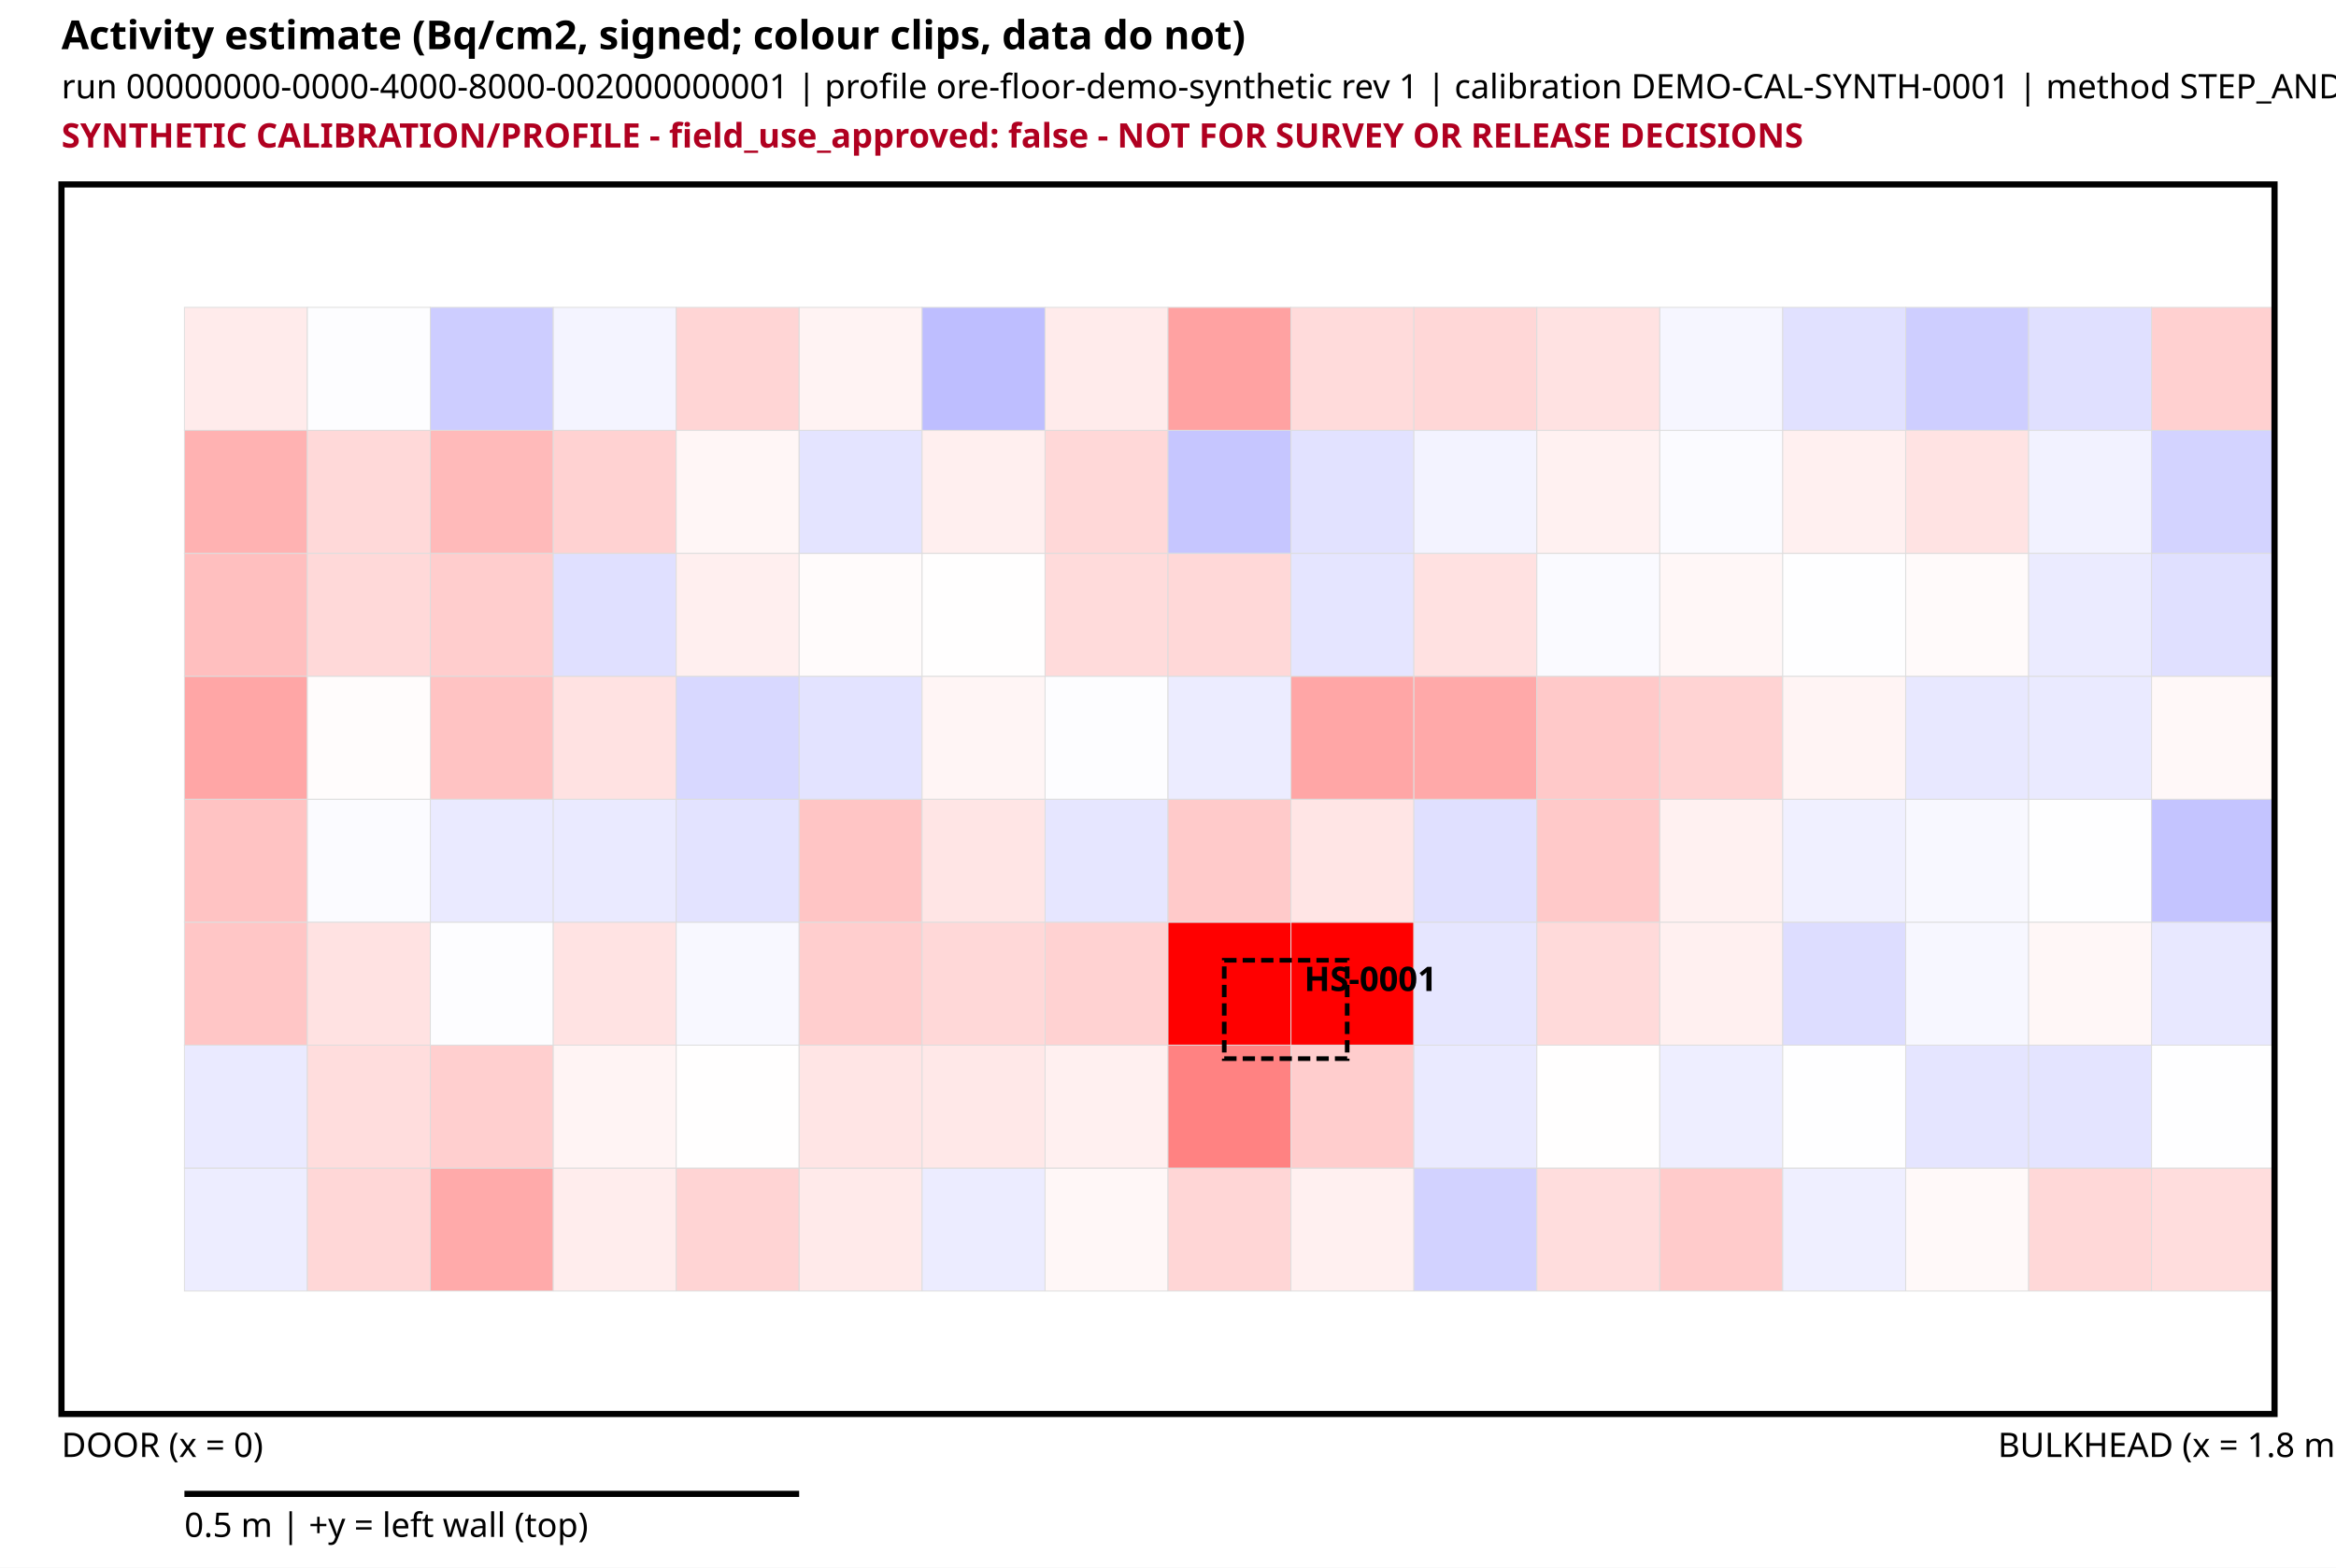
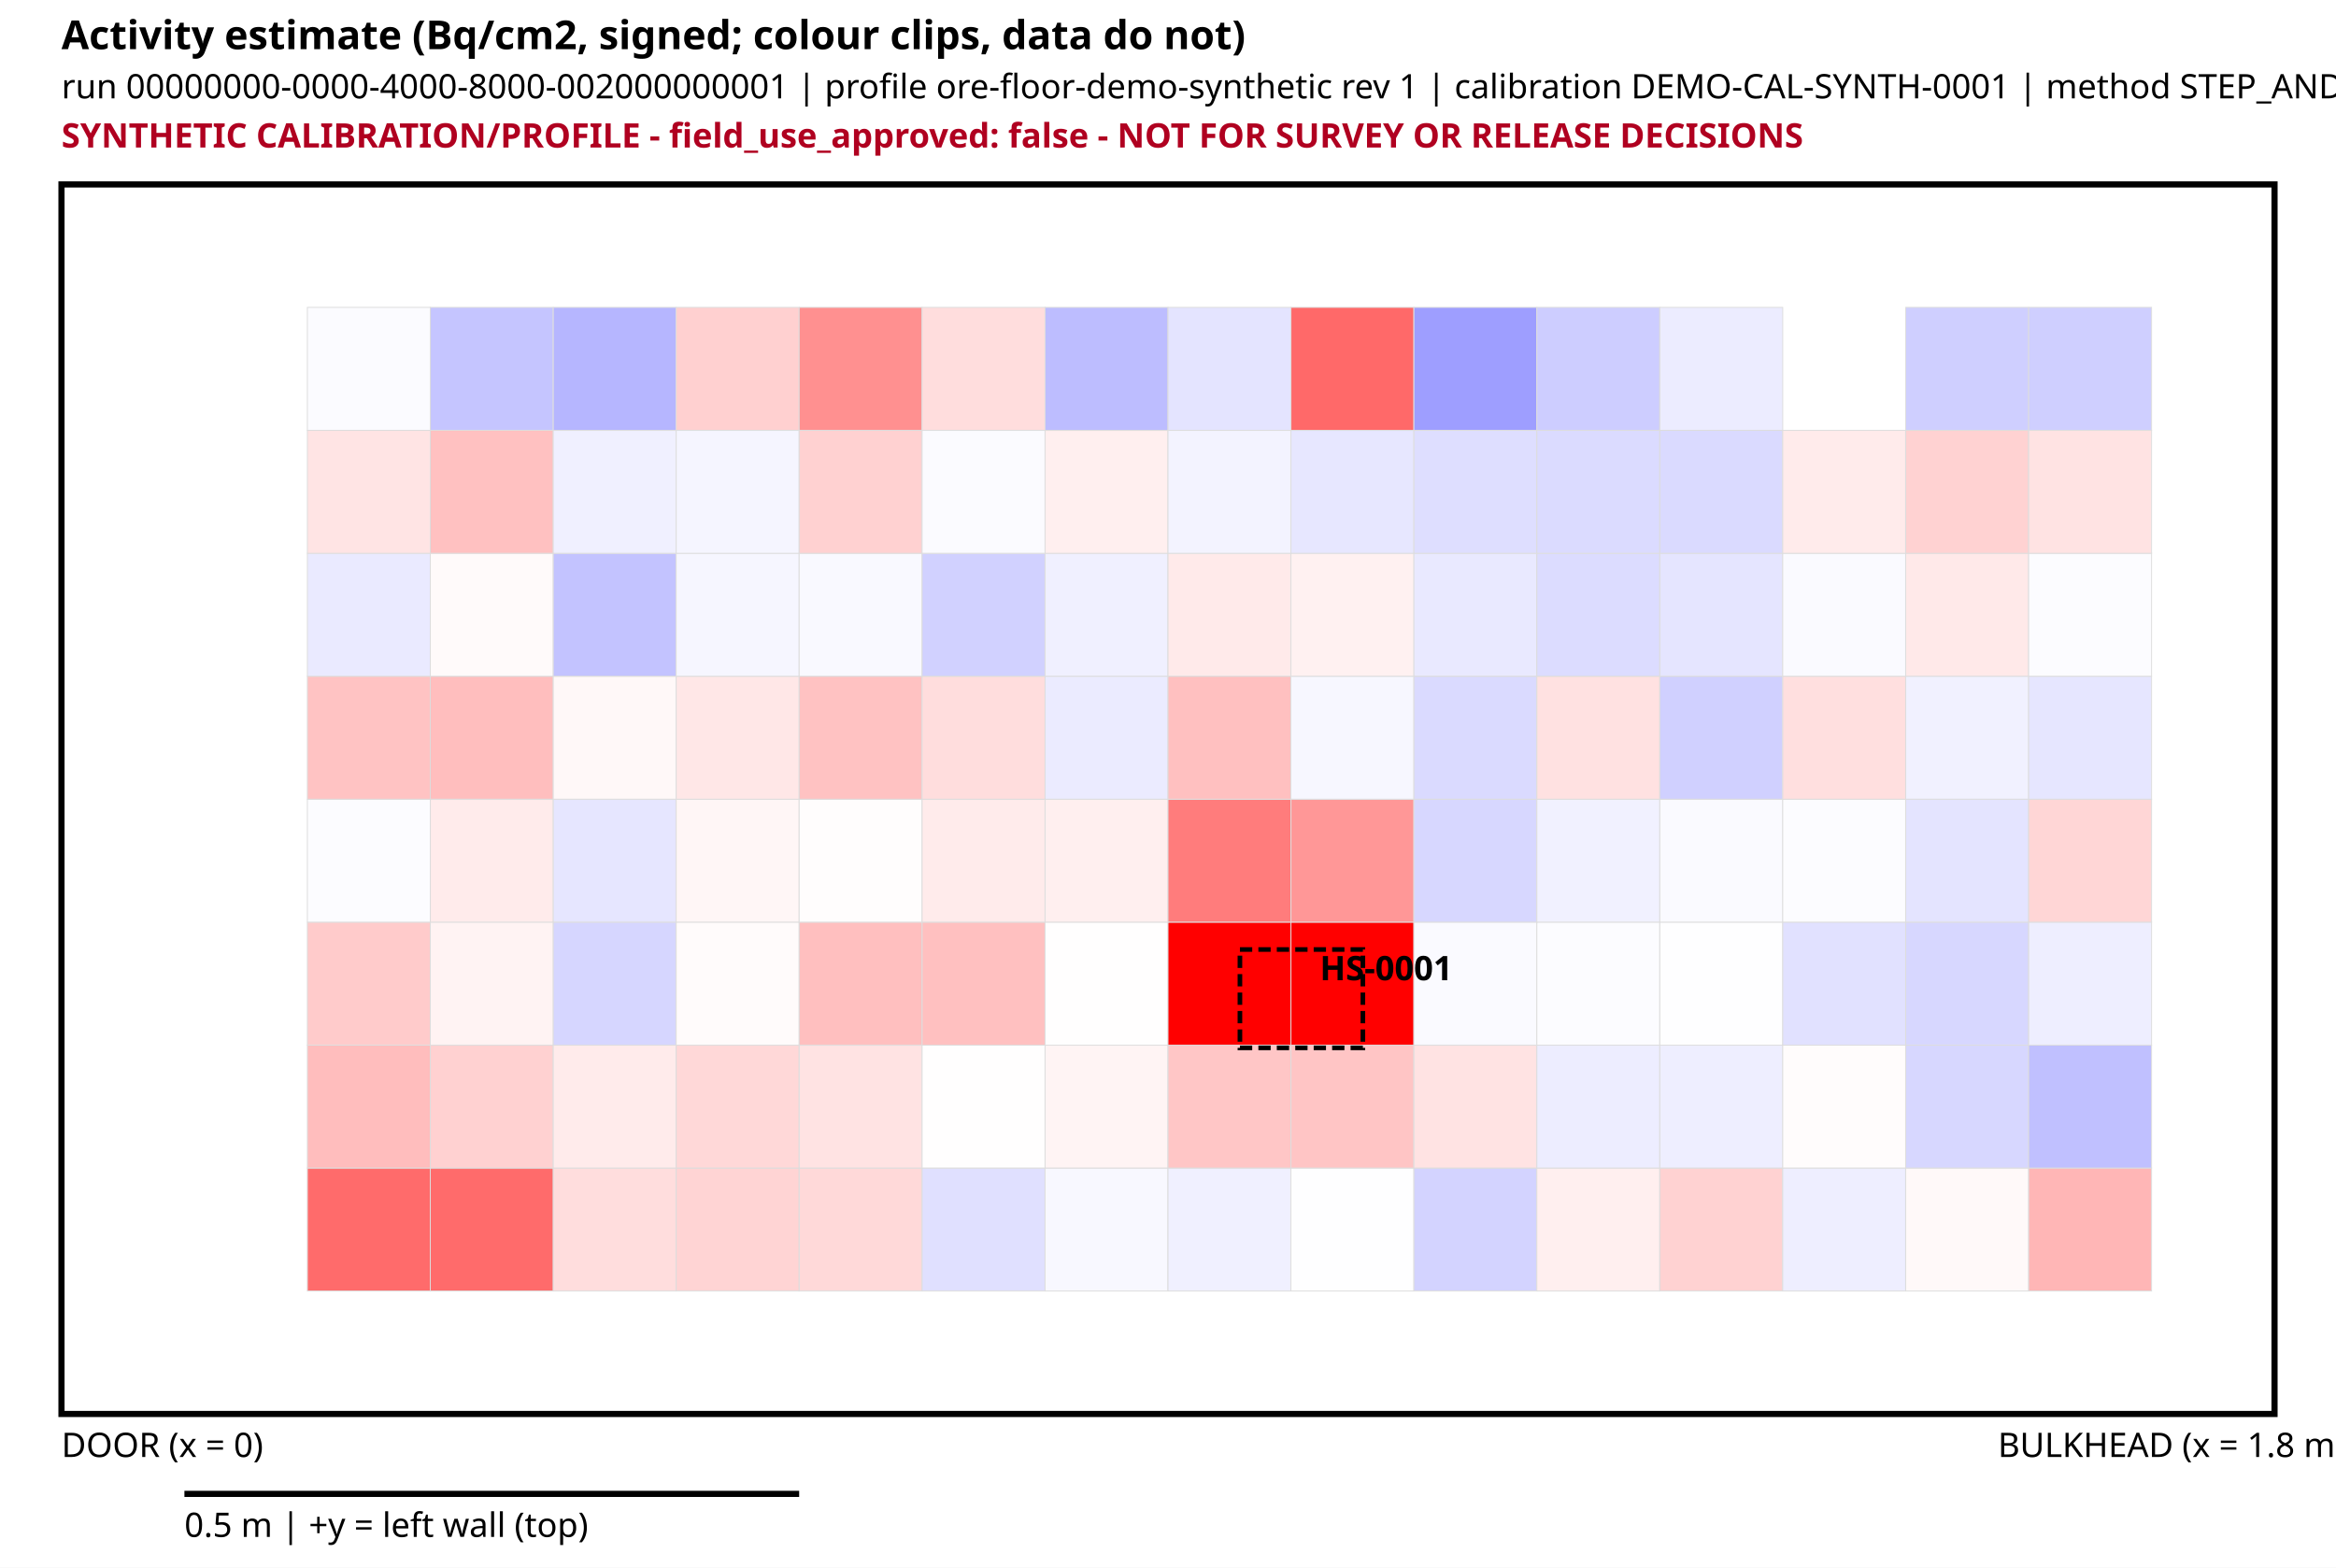
<svg xmlns="http://www.w3.org/2000/svg" width="760" height="510" viewBox="0 0 760 510" font-family="sans-serif" font-size="11">
  <defs>
    <pattern id="p-UNVISITED" width="8" height="8" patternUnits="userSpaceOnUse">
      <rect width="8" height="8" fill="#fff" />
      <path d="M0 8L8 0" stroke="#888" stroke-width="1" />
    </pattern>
    <pattern id="p-INVALID_DATA" width="8" height="8" patternUnits="userSpaceOnUse">
      <rect width="8" height="8" fill="#f6d5d5" />
      <path d="M0 0L8 8M0 8L8 0" stroke="#c83c3c" stroke-width="1" />
    </pattern>
    <pattern id="p-INSUFFICIENT_SENSITIVITY" width="6" height="6" patternUnits="userSpaceOnUse">
      <rect width="6" height="6" fill="#fdebc8" />
      <circle cx="3" cy="3" r="1.2" fill="#b9770e" />
    </pattern>
    <pattern id="p-BLOCKED" width="8" height="8" patternUnits="userSpaceOnUse">
      <rect width="8" height="8" fill="#e4dcf0" />
      <path d="M0 4H8" stroke="#785aa0" stroke-width="2" />
    </pattern>
    <pattern id="p-EXCLUDED" width="8" height="8" patternUnits="userSpaceOnUse">
      <rect width="8" height="8" fill="#5a5a5a" />
    </pattern>
    <pattern id="p-ACCEPTABLE" width="8" height="8" patternUnits="userSpaceOnUse">
      <rect width="8" height="8" fill="#2e8b57" />
    </pattern>
  </defs>
  <rect width="760" height="510" fill="#fff" />
  <text x="20" y="16" font-size="13" font-weight="bold">Activity estimate (Bq/cm2, signed; colour clips, data do not)</text>
  <text x="20" y="32">run 00000000-0000-4000-8000-002000000001 | profile ore-floor-demo-synthetic rev 1 | calibration DEMO-CAL-SYNTH-0001 | method STEP_AND_COUNT | map frame: origin door-threshold centre, +x to bulkhead, +y left</text>
  <text x="20" y="48" fill="#b00020" font-weight="bold">SYNTHETIC CALIBRATION/PROFILE - field_use_approved: false - NOT FOR SURVEY OR RELEASE DECISIONS</text>
-   <rect x="60.0" y="380.0" width="40.0" height="40.0" fill="rgb(237, 237, 255)" stroke="#ddd" stroke-width="0.3" />
-   <rect x="100.0" y="380.0" width="40.0" height="40.0" fill="rgb(255, 215, 215)" stroke="#ddd" stroke-width="0.3" />
-   <rect x="140.0" y="380.0" width="40.0" height="40.0" fill="rgb(255, 170, 170)" stroke="#ddd" stroke-width="0.3" />
-   <rect x="180.0" y="380.0" width="40.0" height="40.0" fill="rgb(255, 237, 237)" stroke="#ddd" stroke-width="0.3" />
+   <rect x="100.0" y="380.0" width="40.0" height="40.0" fill="rgb(255, 107, 107)" stroke="#ddd" stroke-width="0.3" />
+   <rect x="140.0" y="380.0" width="40.0" height="40.0" fill="rgb(255, 107, 107)" stroke="#ddd" stroke-width="0.3" />
+   <rect x="180.0" y="380.0" width="40.0" height="40.0" fill="rgb(255, 221, 221)" stroke="#ddd" stroke-width="0.3" />
  <rect x="220.0" y="380.0" width="40.0" height="40.0" fill="rgb(255, 212, 212)" stroke="#ddd" stroke-width="0.3" />
-   <rect x="260.0" y="380.0" width="40.0" height="40.0" fill="rgb(255, 234, 234)" stroke="#ddd" stroke-width="0.3" />
-   <rect x="300.0" y="380.0" width="40.0" height="40.0" fill="rgb(236, 236, 255)" stroke="#ddd" stroke-width="0.3" />
-   <rect x="340.0" y="380.0" width="40.0" height="40.0" fill="rgb(255, 247, 247)" stroke="#ddd" stroke-width="0.3" />
-   <rect x="380.0" y="380.0" width="40.0" height="40.0" fill="rgb(255, 214, 214)" stroke="#ddd" stroke-width="0.3" />
-   <rect x="420.0" y="380.0" width="40.0" height="40.0" fill="rgb(255, 240, 240)" stroke="#ddd" stroke-width="0.3" />
-   <rect x="460.0" y="380.0" width="40.0" height="40.0" fill="rgb(210, 210, 255)" stroke="#ddd" stroke-width="0.3" />
-   <rect x="500.0" y="380.0" width="40.0" height="40.0" fill="rgb(255, 221, 221)" stroke="#ddd" stroke-width="0.3" />
-   <rect x="540.0" y="380.0" width="40.0" height="40.0" fill="rgb(255, 203, 203)" stroke="#ddd" stroke-width="0.3" />
-   <rect x="580.0" y="380.0" width="40.0" height="40.0" fill="rgb(239, 239, 255)" stroke="#ddd" stroke-width="0.3" />
+   <rect x="260.0" y="380.0" width="40.0" height="40.0" fill="rgb(255, 217, 217)" stroke="#ddd" stroke-width="0.3" />
+   <rect x="300.0" y="380.0" width="40.0" height="40.0" fill="rgb(224, 224, 255)" stroke="#ddd" stroke-width="0.3" />
+   <rect x="340.0" y="380.0" width="40.0" height="40.0" fill="rgb(248, 248, 255)" stroke="#ddd" stroke-width="0.3" />
+   <rect x="380.0" y="380.0" width="40.0" height="40.0" fill="rgb(240, 240, 255)" stroke="#ddd" stroke-width="0.3" />
+   <rect x="420.0" y="380.0" width="40.0" height="40.0" fill="rgb(254, 254, 255)" stroke="#ddd" stroke-width="0.3" />
+   <rect x="460.0" y="380.0" width="40.0" height="40.0" fill="rgb(211, 211, 255)" stroke="#ddd" stroke-width="0.3" />
+   <rect x="500.0" y="380.0" width="40.0" height="40.0" fill="rgb(255, 239, 239)" stroke="#ddd" stroke-width="0.3" />
+   <rect x="540.0" y="380.0" width="40.0" height="40.0" fill="rgb(255, 210, 210)" stroke="#ddd" stroke-width="0.3" />
+   <rect x="580.0" y="380.0" width="40.0" height="40.0" fill="rgb(238, 238, 255)" stroke="#ddd" stroke-width="0.3" />
  <rect x="620.0" y="380.0" width="40.0" height="40.0" fill="rgb(255, 249, 249)" stroke="#ddd" stroke-width="0.3" />
-   <rect x="660.0" y="380.0" width="40.0" height="40.0" fill="rgb(255, 216, 216)" stroke="#ddd" stroke-width="0.3" />
-   <rect x="700.0" y="380.0" width="40.0" height="40.0" fill="rgb(255, 221, 221)" stroke="#ddd" stroke-width="0.3" />
-   <rect x="60.0" y="340.0" width="40.0" height="40.0" fill="rgb(234, 234, 255)" stroke="#ddd" stroke-width="0.3" />
-   <rect x="100.0" y="340.0" width="40.0" height="40.0" fill="rgb(255, 221, 221)" stroke="#ddd" stroke-width="0.3" />
-   <rect x="140.0" y="340.0" width="40.0" height="40.0" fill="rgb(255, 207, 207)" stroke="#ddd" stroke-width="0.3" />
-   <rect x="180.0" y="340.0" width="40.0" height="40.0" fill="rgb(255, 244, 244)" stroke="#ddd" stroke-width="0.3" />
-   <rect x="220.0" y="340.0" width="40.0" height="40.0" fill="rgb(255, 254, 254)" stroke="#ddd" stroke-width="0.3" />
-   <rect x="260.0" y="340.0" width="40.0" height="40.0" fill="rgb(255, 229, 229)" stroke="#ddd" stroke-width="0.3" />
-   <rect x="300.0" y="340.0" width="40.0" height="40.0" fill="rgb(255, 232, 232)" stroke="#ddd" stroke-width="0.3" />
-   <rect x="340.0" y="340.0" width="40.0" height="40.0" fill="rgb(255, 240, 240)" stroke="#ddd" stroke-width="0.3" />
-   <rect x="380.0" y="340.0" width="40.0" height="40.0" fill="rgb(255, 130, 130)" stroke="#ddd" stroke-width="0.3" />
-   <rect x="420.0" y="340.0" width="40.0" height="40.0" fill="rgb(255, 205, 205)" stroke="#ddd" stroke-width="0.3" />
-   <rect x="460.0" y="340.0" width="40.0" height="40.0" fill="rgb(234, 234, 255)" stroke="#ddd" stroke-width="0.3" />
-   <rect x="500.0" y="340.0" width="40.0" height="40.0" fill="rgb(255, 254, 254)" stroke="#ddd" stroke-width="0.3" />
+   <rect x="660.0" y="380.0" width="40.0" height="40.0" fill="rgb(255, 182, 182)" stroke="#ddd" stroke-width="0.3" />
+   <rect x="100.0" y="340.0" width="40.0" height="40.0" fill="rgb(255, 189, 189)" stroke="#ddd" stroke-width="0.3" />
+   <rect x="140.0" y="340.0" width="40.0" height="40.0" fill="rgb(255, 209, 209)" stroke="#ddd" stroke-width="0.3" />
+   <rect x="180.0" y="340.0" width="40.0" height="40.0" fill="rgb(255, 235, 235)" stroke="#ddd" stroke-width="0.3" />
+   <rect x="220.0" y="340.0" width="40.0" height="40.0" fill="rgb(255, 216, 216)" stroke="#ddd" stroke-width="0.3" />
+   <rect x="260.0" y="340.0" width="40.0" height="40.0" fill="rgb(255, 227, 227)" stroke="#ddd" stroke-width="0.3" />
+   <rect x="300.0" y="340.0" width="40.0" height="40.0" fill="rgb(255, 254, 254)" stroke="#ddd" stroke-width="0.3" />
+   <rect x="340.0" y="340.0" width="40.0" height="40.0" fill="rgb(255, 244, 244)" stroke="#ddd" stroke-width="0.3" />
+   <rect x="380.0" y="340.0" width="40.0" height="40.0" fill="rgb(255, 198, 198)" stroke="#ddd" stroke-width="0.3" />
+   <rect x="420.0" y="340.0" width="40.0" height="40.0" fill="rgb(255, 197, 197)" stroke="#ddd" stroke-width="0.3" />
+   <rect x="460.0" y="340.0" width="40.0" height="40.0" fill="rgb(255, 227, 227)" stroke="#ddd" stroke-width="0.3" />
+   <rect x="500.0" y="340.0" width="40.0" height="40.0" fill="rgb(237, 237, 255)" stroke="#ddd" stroke-width="0.3" />
  <rect x="540.0" y="340.0" width="40.0" height="40.0" fill="rgb(238, 238, 255)" stroke="#ddd" stroke-width="0.3" />
-   <rect x="580.0" y="340.0" width="40.0" height="40.0" fill="rgb(254, 254, 255)" stroke="#ddd" stroke-width="0.3" />
-   <rect x="620.0" y="340.0" width="40.0" height="40.0" fill="rgb(229, 229, 255)" stroke="#ddd" stroke-width="0.3" />
-   <rect x="660.0" y="340.0" width="40.0" height="40.0" fill="rgb(228, 228, 255)" stroke="#ddd" stroke-width="0.3" />
-   <rect x="700.0" y="340.0" width="40.0" height="40.0" fill="rgb(254, 254, 255)" stroke="#ddd" stroke-width="0.3" />
-   <rect x="60.0" y="300.0" width="40.0" height="40.0" fill="rgb(255, 198, 198)" stroke="#ddd" stroke-width="0.3" />
-   <rect x="100.0" y="300.0" width="40.0" height="40.0" fill="rgb(255, 226, 226)" stroke="#ddd" stroke-width="0.3" />
-   <rect x="140.0" y="300.0" width="40.0" height="40.0" fill="rgb(253, 253, 255)" stroke="#ddd" stroke-width="0.3" />
-   <rect x="180.0" y="300.0" width="40.0" height="40.0" fill="rgb(255, 227, 227)" stroke="#ddd" stroke-width="0.3" />
-   <rect x="220.0" y="300.0" width="40.0" height="40.0" fill="rgb(248, 248, 255)" stroke="#ddd" stroke-width="0.3" />
-   <rect x="260.0" y="300.0" width="40.0" height="40.0" fill="rgb(255, 206, 206)" stroke="#ddd" stroke-width="0.3" />
-   <rect x="300.0" y="300.0" width="40.0" height="40.0" fill="rgb(255, 216, 216)" stroke="#ddd" stroke-width="0.3" />
-   <rect x="340.0" y="300.0" width="40.0" height="40.0" fill="rgb(255, 210, 210)" stroke="#ddd" stroke-width="0.3" />
+   <rect x="580.0" y="340.0" width="40.0" height="40.0" fill="rgb(255, 252, 252)" stroke="#ddd" stroke-width="0.3" />
+   <rect x="620.0" y="340.0" width="40.0" height="40.0" fill="rgb(215, 215, 255)" stroke="#ddd" stroke-width="0.3" />
+   <rect x="660.0" y="340.0" width="40.0" height="40.0" fill="rgb(192, 192, 255)" stroke="#ddd" stroke-width="0.3" />
+   <rect x="100.0" y="300.0" width="40.0" height="40.0" fill="rgb(255, 203, 203)" stroke="#ddd" stroke-width="0.3" />
+   <rect x="140.0" y="300.0" width="40.0" height="40.0" fill="rgb(255, 243, 243)" stroke="#ddd" stroke-width="0.3" />
+   <rect x="180.0" y="300.0" width="40.0" height="40.0" fill="rgb(214, 214, 255)" stroke="#ddd" stroke-width="0.3" />
+   <rect x="220.0" y="300.0" width="40.0" height="40.0" fill="rgb(255, 251, 251)" stroke="#ddd" stroke-width="0.3" />
+   <rect x="260.0" y="300.0" width="40.0" height="40.0" fill="rgb(255, 191, 191)" stroke="#ddd" stroke-width="0.3" />
+   <rect x="300.0" y="300.0" width="40.0" height="40.0" fill="rgb(255, 192, 192)" stroke="#ddd" stroke-width="0.3" />
+   <rect x="340.0" y="300.0" width="40.0" height="40.0" fill="rgb(255, 254, 254)" stroke="#ddd" stroke-width="0.3" />
  <rect x="380.0" y="300.0" width="40.0" height="40.0" fill="rgb(255, 0, 0)" stroke="#ddd" stroke-width="0.3" />
  <rect x="420.0" y="300.0" width="40.0" height="40.0" fill="rgb(255, 0, 0)" stroke="#ddd" stroke-width="0.3" />
-   <rect x="460.0" y="300.0" width="40.0" height="40.0" fill="rgb(230, 230, 255)" stroke="#ddd" stroke-width="0.3" />
-   <rect x="500.0" y="300.0" width="40.0" height="40.0" fill="rgb(255, 218, 218)" stroke="#ddd" stroke-width="0.3" />
-   <rect x="540.0" y="300.0" width="40.0" height="40.0" fill="rgb(255, 240, 240)" stroke="#ddd" stroke-width="0.3" />
-   <rect x="580.0" y="300.0" width="40.0" height="40.0" fill="rgb(221, 221, 255)" stroke="#ddd" stroke-width="0.3" />
-   <rect x="620.0" y="300.0" width="40.0" height="40.0" fill="rgb(247, 247, 255)" stroke="#ddd" stroke-width="0.3" />
-   <rect x="660.0" y="300.0" width="40.0" height="40.0" fill="rgb(255, 247, 247)" stroke="#ddd" stroke-width="0.3" />
-   <rect x="700.0" y="300.0" width="40.0" height="40.0" fill="rgb(232, 232, 255)" stroke="#ddd" stroke-width="0.3" />
-   <rect x="60.0" y="260.0" width="40.0" height="40.0" fill="rgb(255, 195, 195)" stroke="#ddd" stroke-width="0.3" />
-   <rect x="100.0" y="260.0" width="40.0" height="40.0" fill="rgb(251, 251, 255)" stroke="#ddd" stroke-width="0.3" />
-   <rect x="140.0" y="260.0" width="40.0" height="40.0" fill="rgb(234, 234, 255)" stroke="#ddd" stroke-width="0.3" />
-   <rect x="180.0" y="260.0" width="40.0" height="40.0" fill="rgb(234, 234, 255)" stroke="#ddd" stroke-width="0.3" />
-   <rect x="220.0" y="260.0" width="40.0" height="40.0" fill="rgb(227, 227, 255)" stroke="#ddd" stroke-width="0.3" />
-   <rect x="260.0" y="260.0" width="40.0" height="40.0" fill="rgb(255, 197, 197)" stroke="#ddd" stroke-width="0.3" />
-   <rect x="300.0" y="260.0" width="40.0" height="40.0" fill="rgb(255, 229, 229)" stroke="#ddd" stroke-width="0.3" />
-   <rect x="340.0" y="260.0" width="40.0" height="40.0" fill="rgb(230, 230, 255)" stroke="#ddd" stroke-width="0.3" />
-   <rect x="380.0" y="260.0" width="40.0" height="40.0" fill="rgb(255, 202, 202)" stroke="#ddd" stroke-width="0.3" />
-   <rect x="420.0" y="260.0" width="40.0" height="40.0" fill="rgb(255, 229, 229)" stroke="#ddd" stroke-width="0.3" />
-   <rect x="460.0" y="260.0" width="40.0" height="40.0" fill="rgb(224, 224, 255)" stroke="#ddd" stroke-width="0.3" />
-   <rect x="500.0" y="260.0" width="40.0" height="40.0" fill="rgb(255, 201, 201)" stroke="#ddd" stroke-width="0.3" />
-   <rect x="540.0" y="260.0" width="40.0" height="40.0" fill="rgb(255, 241, 241)" stroke="#ddd" stroke-width="0.3" />
-   <rect x="580.0" y="260.0" width="40.0" height="40.0" fill="rgb(240, 240, 255)" stroke="#ddd" stroke-width="0.3" />
-   <rect x="620.0" y="260.0" width="40.0" height="40.0" fill="rgb(248, 248, 255)" stroke="#ddd" stroke-width="0.3" />
-   <rect x="660.0" y="260.0" width="40.0" height="40.0" fill="rgb(254, 254, 255)" stroke="#ddd" stroke-width="0.3" />
-   <rect x="700.0" y="260.0" width="40.0" height="40.0" fill="rgb(196, 196, 255)" stroke="#ddd" stroke-width="0.3" />
-   <rect x="60.0" y="220.0" width="40.0" height="40.0" fill="rgb(255, 166, 166)" stroke="#ddd" stroke-width="0.3" />
-   <rect x="100.0" y="220.0" width="40.0" height="40.0" fill="rgb(255, 252, 252)" stroke="#ddd" stroke-width="0.3" />
-   <rect x="140.0" y="220.0" width="40.0" height="40.0" fill="rgb(255, 195, 195)" stroke="#ddd" stroke-width="0.3" />
-   <rect x="180.0" y="220.0" width="40.0" height="40.0" fill="rgb(255, 226, 226)" stroke="#ddd" stroke-width="0.3" />
-   <rect x="220.0" y="220.0" width="40.0" height="40.0" fill="rgb(216, 216, 255)" stroke="#ddd" stroke-width="0.3" />
-   <rect x="260.0" y="220.0" width="40.0" height="40.0" fill="rgb(227, 227, 255)" stroke="#ddd" stroke-width="0.3" />
-   <rect x="300.0" y="220.0" width="40.0" height="40.0" fill="rgb(255, 245, 245)" stroke="#ddd" stroke-width="0.3" />
-   <rect x="340.0" y="220.0" width="40.0" height="40.0" fill="rgb(253, 253, 255)" stroke="#ddd" stroke-width="0.3" />
-   <rect x="380.0" y="220.0" width="40.0" height="40.0" fill="rgb(236, 236, 255)" stroke="#ddd" stroke-width="0.3" />
-   <rect x="420.0" y="220.0" width="40.0" height="40.0" fill="rgb(255, 166, 166)" stroke="#ddd" stroke-width="0.3" />
-   <rect x="460.0" y="220.0" width="40.0" height="40.0" fill="rgb(255, 169, 169)" stroke="#ddd" stroke-width="0.3" />
-   <rect x="500.0" y="220.0" width="40.0" height="40.0" fill="rgb(255, 201, 201)" stroke="#ddd" stroke-width="0.3" />
-   <rect x="540.0" y="220.0" width="40.0" height="40.0" fill="rgb(255, 211, 211)" stroke="#ddd" stroke-width="0.3" />
-   <rect x="580.0" y="220.0" width="40.0" height="40.0" fill="rgb(255, 244, 244)" stroke="#ddd" stroke-width="0.3" />
-   <rect x="620.0" y="220.0" width="40.0" height="40.0" fill="rgb(232, 232, 255)" stroke="#ddd" stroke-width="0.3" />
-   <rect x="660.0" y="220.0" width="40.0" height="40.0" fill="rgb(234, 234, 255)" stroke="#ddd" stroke-width="0.3" />
-   <rect x="700.0" y="220.0" width="40.0" height="40.0" fill="rgb(255, 248, 248)" stroke="#ddd" stroke-width="0.3" />
-   <rect x="60.0" y="180.0" width="40.0" height="40.0" fill="rgb(255, 191, 191)" stroke="#ddd" stroke-width="0.3" />
-   <rect x="100.0" y="180.0" width="40.0" height="40.0" fill="rgb(255, 217, 217)" stroke="#ddd" stroke-width="0.3" />
-   <rect x="140.0" y="180.0" width="40.0" height="40.0" fill="rgb(255, 205, 205)" stroke="#ddd" stroke-width="0.3" />
-   <rect x="180.0" y="180.0" width="40.0" height="40.0" fill="rgb(224, 224, 255)" stroke="#ddd" stroke-width="0.3" />
-   <rect x="220.0" y="180.0" width="40.0" height="40.0" fill="rgb(255, 239, 239)" stroke="#ddd" stroke-width="0.3" />
-   <rect x="260.0" y="180.0" width="40.0" height="40.0" fill="rgb(255, 251, 251)" stroke="#ddd" stroke-width="0.3" />
-   <rect x="300.0" y="180.0" width="40.0" height="40.0" fill="rgb(255, 254, 254)" stroke="#ddd" stroke-width="0.3" />
-   <rect x="340.0" y="180.0" width="40.0" height="40.0" fill="rgb(255, 219, 219)" stroke="#ddd" stroke-width="0.3" />
-   <rect x="380.0" y="180.0" width="40.0" height="40.0" fill="rgb(255, 216, 216)" stroke="#ddd" stroke-width="0.3" />
-   <rect x="420.0" y="180.0" width="40.0" height="40.0" fill="rgb(229, 229, 255)" stroke="#ddd" stroke-width="0.3" />
-   <rect x="460.0" y="180.0" width="40.0" height="40.0" fill="rgb(255, 225, 225)" stroke="#ddd" stroke-width="0.3" />
-   <rect x="500.0" y="180.0" width="40.0" height="40.0" fill="rgb(250, 250, 255)" stroke="#ddd" stroke-width="0.3" />
-   <rect x="540.0" y="180.0" width="40.0" height="40.0" fill="rgb(255, 247, 247)" stroke="#ddd" stroke-width="0.3" />
-   <rect x="580.0" y="180.0" width="40.0" height="40.0" fill="rgb(254, 254, 255)" stroke="#ddd" stroke-width="0.3" />
-   <rect x="620.0" y="180.0" width="40.0" height="40.0" fill="rgb(255, 250, 250)" stroke="#ddd" stroke-width="0.3" />
-   <rect x="660.0" y="180.0" width="40.0" height="40.0" fill="rgb(235, 235, 255)" stroke="#ddd" stroke-width="0.3" />
-   <rect x="700.0" y="180.0" width="40.0" height="40.0" fill="rgb(224, 224, 255)" stroke="#ddd" stroke-width="0.3" />
-   <rect x="60.0" y="140.0" width="40.0" height="40.0" fill="rgb(255, 178, 178)" stroke="#ddd" stroke-width="0.3" />
-   <rect x="100.0" y="140.0" width="40.0" height="40.0" fill="rgb(255, 217, 217)" stroke="#ddd" stroke-width="0.3" />
-   <rect x="140.0" y="140.0" width="40.0" height="40.0" fill="rgb(255, 186, 186)" stroke="#ddd" stroke-width="0.3" />
-   <rect x="180.0" y="140.0" width="40.0" height="40.0" fill="rgb(255, 210, 210)" stroke="#ddd" stroke-width="0.3" />
-   <rect x="220.0" y="140.0" width="40.0" height="40.0" fill="rgb(255, 246, 246)" stroke="#ddd" stroke-width="0.3" />
-   <rect x="260.0" y="140.0" width="40.0" height="40.0" fill="rgb(228, 228, 255)" stroke="#ddd" stroke-width="0.3" />
-   <rect x="300.0" y="140.0" width="40.0" height="40.0" fill="rgb(255, 239, 239)" stroke="#ddd" stroke-width="0.3" />
-   <rect x="340.0" y="140.0" width="40.0" height="40.0" fill="rgb(255, 216, 216)" stroke="#ddd" stroke-width="0.3" />
-   <rect x="380.0" y="140.0" width="40.0" height="40.0" fill="rgb(198, 198, 255)" stroke="#ddd" stroke-width="0.3" />
-   <rect x="420.0" y="140.0" width="40.0" height="40.0" fill="rgb(226, 226, 255)" stroke="#ddd" stroke-width="0.3" />
-   <rect x="460.0" y="140.0" width="40.0" height="40.0" fill="rgb(243, 243, 255)" stroke="#ddd" stroke-width="0.3" />
-   <rect x="500.0" y="140.0" width="40.0" height="40.0" fill="rgb(255, 241, 241)" stroke="#ddd" stroke-width="0.3" />
-   <rect x="540.0" y="140.0" width="40.0" height="40.0" fill="rgb(251, 251, 255)" stroke="#ddd" stroke-width="0.3" />
-   <rect x="580.0" y="140.0" width="40.0" height="40.0" fill="rgb(255, 240, 240)" stroke="#ddd" stroke-width="0.3" />
-   <rect x="620.0" y="140.0" width="40.0" height="40.0" fill="rgb(255, 227, 227)" stroke="#ddd" stroke-width="0.3" />
-   <rect x="660.0" y="140.0" width="40.0" height="40.0" fill="rgb(242, 242, 255)" stroke="#ddd" stroke-width="0.3" />
-   <rect x="700.0" y="140.0" width="40.0" height="40.0" fill="rgb(211, 211, 255)" stroke="#ddd" stroke-width="0.3" />
-   <rect x="60.0" y="100.0" width="40.0" height="40.0" fill="rgb(255, 235, 235)" stroke="#ddd" stroke-width="0.3" />
-   <rect x="100.0" y="100.0" width="40.0" height="40.0" fill="rgb(253, 253, 255)" stroke="#ddd" stroke-width="0.3" />
-   <rect x="140.0" y="100.0" width="40.0" height="40.0" fill="rgb(205, 205, 255)" stroke="#ddd" stroke-width="0.3" />
-   <rect x="180.0" y="100.0" width="40.0" height="40.0" fill="rgb(244, 244, 255)" stroke="#ddd" stroke-width="0.3" />
-   <rect x="220.0" y="100.0" width="40.0" height="40.0" fill="rgb(255, 213, 213)" stroke="#ddd" stroke-width="0.3" />
-   <rect x="260.0" y="100.0" width="40.0" height="40.0" fill="rgb(255, 243, 243)" stroke="#ddd" stroke-width="0.3" />
-   <rect x="300.0" y="100.0" width="40.0" height="40.0" fill="rgb(190, 190, 255)" stroke="#ddd" stroke-width="0.3" />
-   <rect x="340.0" y="100.0" width="40.0" height="40.0" fill="rgb(255, 235, 235)" stroke="#ddd" stroke-width="0.3" />
-   <rect x="380.0" y="100.0" width="40.0" height="40.0" fill="rgb(255, 162, 162)" stroke="#ddd" stroke-width="0.3" />
-   <rect x="420.0" y="100.0" width="40.0" height="40.0" fill="rgb(255, 219, 219)" stroke="#ddd" stroke-width="0.3" />
-   <rect x="460.0" y="100.0" width="40.0" height="40.0" fill="rgb(255, 215, 215)" stroke="#ddd" stroke-width="0.3" />
-   <rect x="500.0" y="100.0" width="40.0" height="40.0" fill="rgb(255, 226, 226)" stroke="#ddd" stroke-width="0.3" />
-   <rect x="540.0" y="100.0" width="40.0" height="40.0" fill="rgb(246, 246, 255)" stroke="#ddd" stroke-width="0.3" />
-   <rect x="580.0" y="100.0" width="40.0" height="40.0" fill="rgb(225, 225, 255)" stroke="#ddd" stroke-width="0.3" />
-   <rect x="620.0" y="100.0" width="40.0" height="40.0" fill="rgb(206, 206, 255)" stroke="#ddd" stroke-width="0.3" />
-   <rect x="660.0" y="100.0" width="40.0" height="40.0" fill="rgb(224, 224, 255)" stroke="#ddd" stroke-width="0.3" />
-   <rect x="700.0" y="100.0" width="40.0" height="40.0" fill="rgb(255, 208, 208)" stroke="#ddd" stroke-width="0.3" />
+   <rect x="460.0" y="300.0" width="40.0" height="40.0" fill="rgb(250, 250, 255)" stroke="#ddd" stroke-width="0.3" />
+   <rect x="500.0" y="300.0" width="40.0" height="40.0" fill="rgb(252, 252, 255)" stroke="#ddd" stroke-width="0.3" />
+   <rect x="540.0" y="300.0" width="40.0" height="40.0" fill="rgb(254, 254, 255)" stroke="#ddd" stroke-width="0.3" />
+   <rect x="580.0" y="300.0" width="40.0" height="40.0" fill="rgb(225, 225, 255)" stroke="#ddd" stroke-width="0.3" />
+   <rect x="620.0" y="300.0" width="40.0" height="40.0" fill="rgb(215, 215, 255)" stroke="#ddd" stroke-width="0.3" />
+   <rect x="660.0" y="300.0" width="40.0" height="40.0" fill="rgb(238, 238, 255)" stroke="#ddd" stroke-width="0.3" />
+   <rect x="100.0" y="260.0" width="40.0" height="40.0" fill="rgb(252, 252, 255)" stroke="#ddd" stroke-width="0.3" />
+   <rect x="140.0" y="260.0" width="40.0" height="40.0" fill="rgb(255, 235, 235)" stroke="#ddd" stroke-width="0.3" />
+   <rect x="180.0" y="260.0" width="40.0" height="40.0" fill="rgb(230, 230, 255)" stroke="#ddd" stroke-width="0.3" />
+   <rect x="220.0" y="260.0" width="40.0" height="40.0" fill="rgb(255, 246, 246)" stroke="#ddd" stroke-width="0.3" />
+   <rect x="260.0" y="260.0" width="40.0" height="40.0" fill="rgb(255, 253, 253)" stroke="#ddd" stroke-width="0.3" />
+   <rect x="300.0" y="260.0" width="40.0" height="40.0" fill="rgb(255, 235, 235)" stroke="#ddd" stroke-width="0.3" />
+   <rect x="340.0" y="260.0" width="40.0" height="40.0" fill="rgb(255, 239, 239)" stroke="#ddd" stroke-width="0.3" />
+   <rect x="380.0" y="260.0" width="40.0" height="40.0" fill="rgb(255, 124, 124)" stroke="#ddd" stroke-width="0.3" />
+   <rect x="420.0" y="260.0" width="40.0" height="40.0" fill="rgb(255, 151, 151)" stroke="#ddd" stroke-width="0.3" />
+   <rect x="460.0" y="260.0" width="40.0" height="40.0" fill="rgb(215, 215, 255)" stroke="#ddd" stroke-width="0.3" />
+   <rect x="500.0" y="260.0" width="40.0" height="40.0" fill="rgb(241, 241, 255)" stroke="#ddd" stroke-width="0.3" />
+   <rect x="540.0" y="260.0" width="40.0" height="40.0" fill="rgb(250, 250, 255)" stroke="#ddd" stroke-width="0.3" />
+   <rect x="580.0" y="260.0" width="40.0" height="40.0" fill="rgb(252, 252, 255)" stroke="#ddd" stroke-width="0.3" />
+   <rect x="620.0" y="260.0" width="40.0" height="40.0" fill="rgb(228, 228, 255)" stroke="#ddd" stroke-width="0.3" />
+   <rect x="660.0" y="260.0" width="40.0" height="40.0" fill="rgb(255, 214, 214)" stroke="#ddd" stroke-width="0.3" />
+   <rect x="100.0" y="220.0" width="40.0" height="40.0" fill="rgb(255, 195, 195)" stroke="#ddd" stroke-width="0.3" />
+   <rect x="140.0" y="220.0" width="40.0" height="40.0" fill="rgb(255, 190, 190)" stroke="#ddd" stroke-width="0.3" />
+   <rect x="180.0" y="220.0" width="40.0" height="40.0" fill="rgb(255, 248, 248)" stroke="#ddd" stroke-width="0.3" />
+   <rect x="220.0" y="220.0" width="40.0" height="40.0" fill="rgb(255, 231, 231)" stroke="#ddd" stroke-width="0.3" />
+   <rect x="260.0" y="220.0" width="40.0" height="40.0" fill="rgb(255, 194, 194)" stroke="#ddd" stroke-width="0.3" />
+   <rect x="300.0" y="220.0" width="40.0" height="40.0" fill="rgb(255, 221, 221)" stroke="#ddd" stroke-width="0.3" />
+   <rect x="340.0" y="220.0" width="40.0" height="40.0" fill="rgb(235, 235, 255)" stroke="#ddd" stroke-width="0.3" />
+   <rect x="380.0" y="220.0" width="40.0" height="40.0" fill="rgb(255, 192, 192)" stroke="#ddd" stroke-width="0.3" />
+   <rect x="420.0" y="220.0" width="40.0" height="40.0" fill="rgb(247, 247, 255)" stroke="#ddd" stroke-width="0.3" />
+   <rect x="460.0" y="220.0" width="40.0" height="40.0" fill="rgb(218, 218, 255)" stroke="#ddd" stroke-width="0.3" />
+   <rect x="500.0" y="220.0" width="40.0" height="40.0" fill="rgb(255, 225, 225)" stroke="#ddd" stroke-width="0.3" />
+   <rect x="540.0" y="220.0" width="40.0" height="40.0" fill="rgb(208, 208, 255)" stroke="#ddd" stroke-width="0.3" />
+   <rect x="580.0" y="220.0" width="40.0" height="40.0" fill="rgb(255, 223, 223)" stroke="#ddd" stroke-width="0.3" />
+   <rect x="620.0" y="220.0" width="40.0" height="40.0" fill="rgb(241, 241, 255)" stroke="#ddd" stroke-width="0.3" />
+   <rect x="660.0" y="220.0" width="40.0" height="40.0" fill="rgb(230, 230, 255)" stroke="#ddd" stroke-width="0.3" />
+   <rect x="100.0" y="180.0" width="40.0" height="40.0" fill="rgb(234, 234, 255)" stroke="#ddd" stroke-width="0.3" />
+   <rect x="140.0" y="180.0" width="40.0" height="40.0" fill="rgb(255, 250, 250)" stroke="#ddd" stroke-width="0.3" />
+   <rect x="180.0" y="180.0" width="40.0" height="40.0" fill="rgb(195, 195, 255)" stroke="#ddd" stroke-width="0.3" />
+   <rect x="220.0" y="180.0" width="40.0" height="40.0" fill="rgb(246, 246, 255)" stroke="#ddd" stroke-width="0.3" />
+   <rect x="260.0" y="180.0" width="40.0" height="40.0" fill="rgb(249, 249, 255)" stroke="#ddd" stroke-width="0.3" />
+   <rect x="300.0" y="180.0" width="40.0" height="40.0" fill="rgb(209, 209, 255)" stroke="#ddd" stroke-width="0.3" />
+   <rect x="340.0" y="180.0" width="40.0" height="40.0" fill="rgb(240, 240, 255)" stroke="#ddd" stroke-width="0.3" />
+   <rect x="380.0" y="180.0" width="40.0" height="40.0" fill="rgb(255, 234, 234)" stroke="#ddd" stroke-width="0.3" />
+   <rect x="420.0" y="180.0" width="40.0" height="40.0" fill="rgb(255, 241, 241)" stroke="#ddd" stroke-width="0.3" />
+   <rect x="460.0" y="180.0" width="40.0" height="40.0" fill="rgb(233, 233, 255)" stroke="#ddd" stroke-width="0.3" />
+   <rect x="500.0" y="180.0" width="40.0" height="40.0" fill="rgb(220, 220, 255)" stroke="#ddd" stroke-width="0.3" />
+   <rect x="540.0" y="180.0" width="40.0" height="40.0" fill="rgb(229, 229, 255)" stroke="#ddd" stroke-width="0.3" />
+   <rect x="580.0" y="180.0" width="40.0" height="40.0" fill="rgb(250, 250, 255)" stroke="#ddd" stroke-width="0.3" />
+   <rect x="620.0" y="180.0" width="40.0" height="40.0" fill="rgb(255, 233, 233)" stroke="#ddd" stroke-width="0.3" />
+   <rect x="660.0" y="180.0" width="40.0" height="40.0" fill="rgb(252, 252, 255)" stroke="#ddd" stroke-width="0.3" />
+   <rect x="100.0" y="140.0" width="40.0" height="40.0" fill="rgb(255, 228, 228)" stroke="#ddd" stroke-width="0.3" />
+   <rect x="140.0" y="140.0" width="40.0" height="40.0" fill="rgb(255, 193, 193)" stroke="#ddd" stroke-width="0.3" />
+   <rect x="180.0" y="140.0" width="40.0" height="40.0" fill="rgb(240, 240, 255)" stroke="#ddd" stroke-width="0.3" />
+   <rect x="220.0" y="140.0" width="40.0" height="40.0" fill="rgb(245, 245, 255)" stroke="#ddd" stroke-width="0.3" />
+   <rect x="260.0" y="140.0" width="40.0" height="40.0" fill="rgb(255, 209, 209)" stroke="#ddd" stroke-width="0.3" />
+   <rect x="300.0" y="140.0" width="40.0" height="40.0" fill="rgb(251, 251, 255)" stroke="#ddd" stroke-width="0.3" />
+   <rect x="340.0" y="140.0" width="40.0" height="40.0" fill="rgb(255, 239, 239)" stroke="#ddd" stroke-width="0.3" />
+   <rect x="380.0" y="140.0" width="40.0" height="40.0" fill="rgb(243, 243, 255)" stroke="#ddd" stroke-width="0.3" />
+   <rect x="420.0" y="140.0" width="40.0" height="40.0" fill="rgb(231, 231, 255)" stroke="#ddd" stroke-width="0.3" />
+   <rect x="460.0" y="140.0" width="40.0" height="40.0" fill="rgb(222, 222, 255)" stroke="#ddd" stroke-width="0.3" />
+   <rect x="500.0" y="140.0" width="40.0" height="40.0" fill="rgb(219, 219, 255)" stroke="#ddd" stroke-width="0.3" />
+   <rect x="540.0" y="140.0" width="40.0" height="40.0" fill="rgb(218, 218, 255)" stroke="#ddd" stroke-width="0.3" />
+   <rect x="580.0" y="140.0" width="40.0" height="40.0" fill="rgb(255, 235, 235)" stroke="#ddd" stroke-width="0.3" />
+   <rect x="620.0" y="140.0" width="40.0" height="40.0" fill="rgb(255, 210, 210)" stroke="#ddd" stroke-width="0.3" />
+   <rect x="660.0" y="140.0" width="40.0" height="40.0" fill="rgb(255, 227, 227)" stroke="#ddd" stroke-width="0.3" />
+   <rect x="100.0" y="100.0" width="40.0" height="40.0" fill="rgb(251, 251, 255)" stroke="#ddd" stroke-width="0.3" />
+   <rect x="140.0" y="100.0" width="40.0" height="40.0" fill="rgb(197, 197, 255)" stroke="#ddd" stroke-width="0.3" />
+   <rect x="180.0" y="100.0" width="40.0" height="40.0" fill="rgb(182, 182, 255)" stroke="#ddd" stroke-width="0.3" />
+   <rect x="220.0" y="100.0" width="40.0" height="40.0" fill="rgb(255, 208, 208)" stroke="#ddd" stroke-width="0.3" />
+   <rect x="260.0" y="100.0" width="40.0" height="40.0" fill="rgb(255, 144, 144)" stroke="#ddd" stroke-width="0.3" />
+   <rect x="300.0" y="100.0" width="40.0" height="40.0" fill="rgb(255, 221, 221)" stroke="#ddd" stroke-width="0.3" />
+   <rect x="340.0" y="100.0" width="40.0" height="40.0" fill="rgb(189, 189, 255)" stroke="#ddd" stroke-width="0.3" />
+   <rect x="380.0" y="100.0" width="40.0" height="40.0" fill="rgb(228, 228, 255)" stroke="#ddd" stroke-width="0.3" />
+   <rect x="420.0" y="100.0" width="40.0" height="40.0" fill="rgb(255, 105, 105)" stroke="#ddd" stroke-width="0.3" />
+   <rect x="460.0" y="100.0" width="40.0" height="40.0" fill="rgb(158, 158, 255)" stroke="#ddd" stroke-width="0.3" />
+   <rect x="500.0" y="100.0" width="40.0" height="40.0" fill="rgb(205, 205, 255)" stroke="#ddd" stroke-width="0.3" />
+   <rect x="540.0" y="100.0" width="40.0" height="40.0" fill="rgb(236, 236, 255)" stroke="#ddd" stroke-width="0.3" />
+   <rect x="620.0" y="100.0" width="40.0" height="40.0" fill="rgb(207, 207, 255)" stroke="#ddd" stroke-width="0.3" />
+   <rect x="660.0" y="100.0" width="40.0" height="40.0" fill="rgb(207, 207, 255)" stroke="#ddd" stroke-width="0.3" />
  <rect x="20.0" y="60.0" width="720.0" height="400.0" fill="none" stroke="#000" stroke-width="2" />
  <text x="20.0" y="474.0">DOOR (x = 0)</text>
  <text x="650.0" y="474.0">BULKHEAD (x = 1.8 m)</text>
  <line x1="60.0" y1="486.0" x2="260.0" y2="486.0" stroke="#000" stroke-width="2" />
  <text x="60.0" y="500.0">0.5 m | +y = left wall (top)</text>
-   <polygon points="398.3,344.4 438.3,344.4 438.3,312.4 398.3,312.4" fill="none" stroke="#000" stroke-width="1.5" stroke-dasharray="4 2" />
-   <text x="424.3" y="322.4" font-weight="bold">HS-0001</text>
+   <polygon points="403.4,340.9 443.4,340.9 443.4,308.9 403.4,308.9" fill="none" stroke="#000" stroke-width="1.5" stroke-dasharray="4 2" />
+   <text x="429.4" y="318.9" font-weight="bold">HS-0001</text>
</svg>
